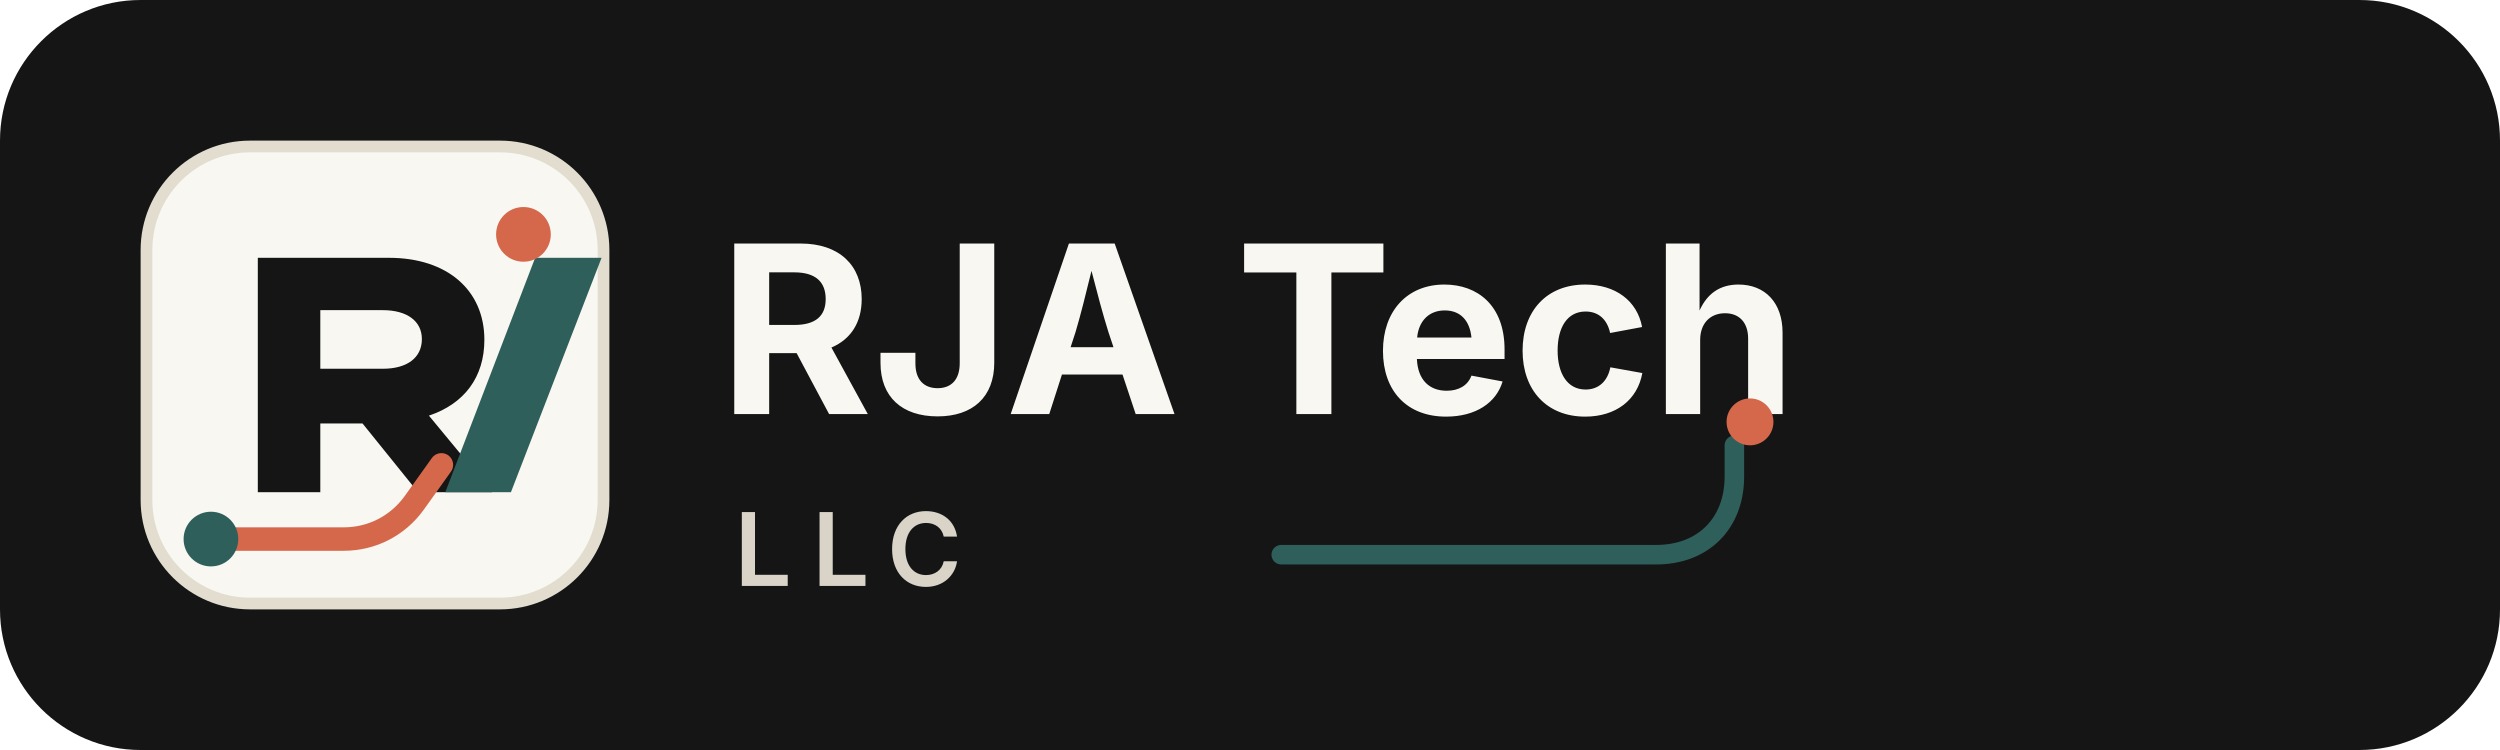
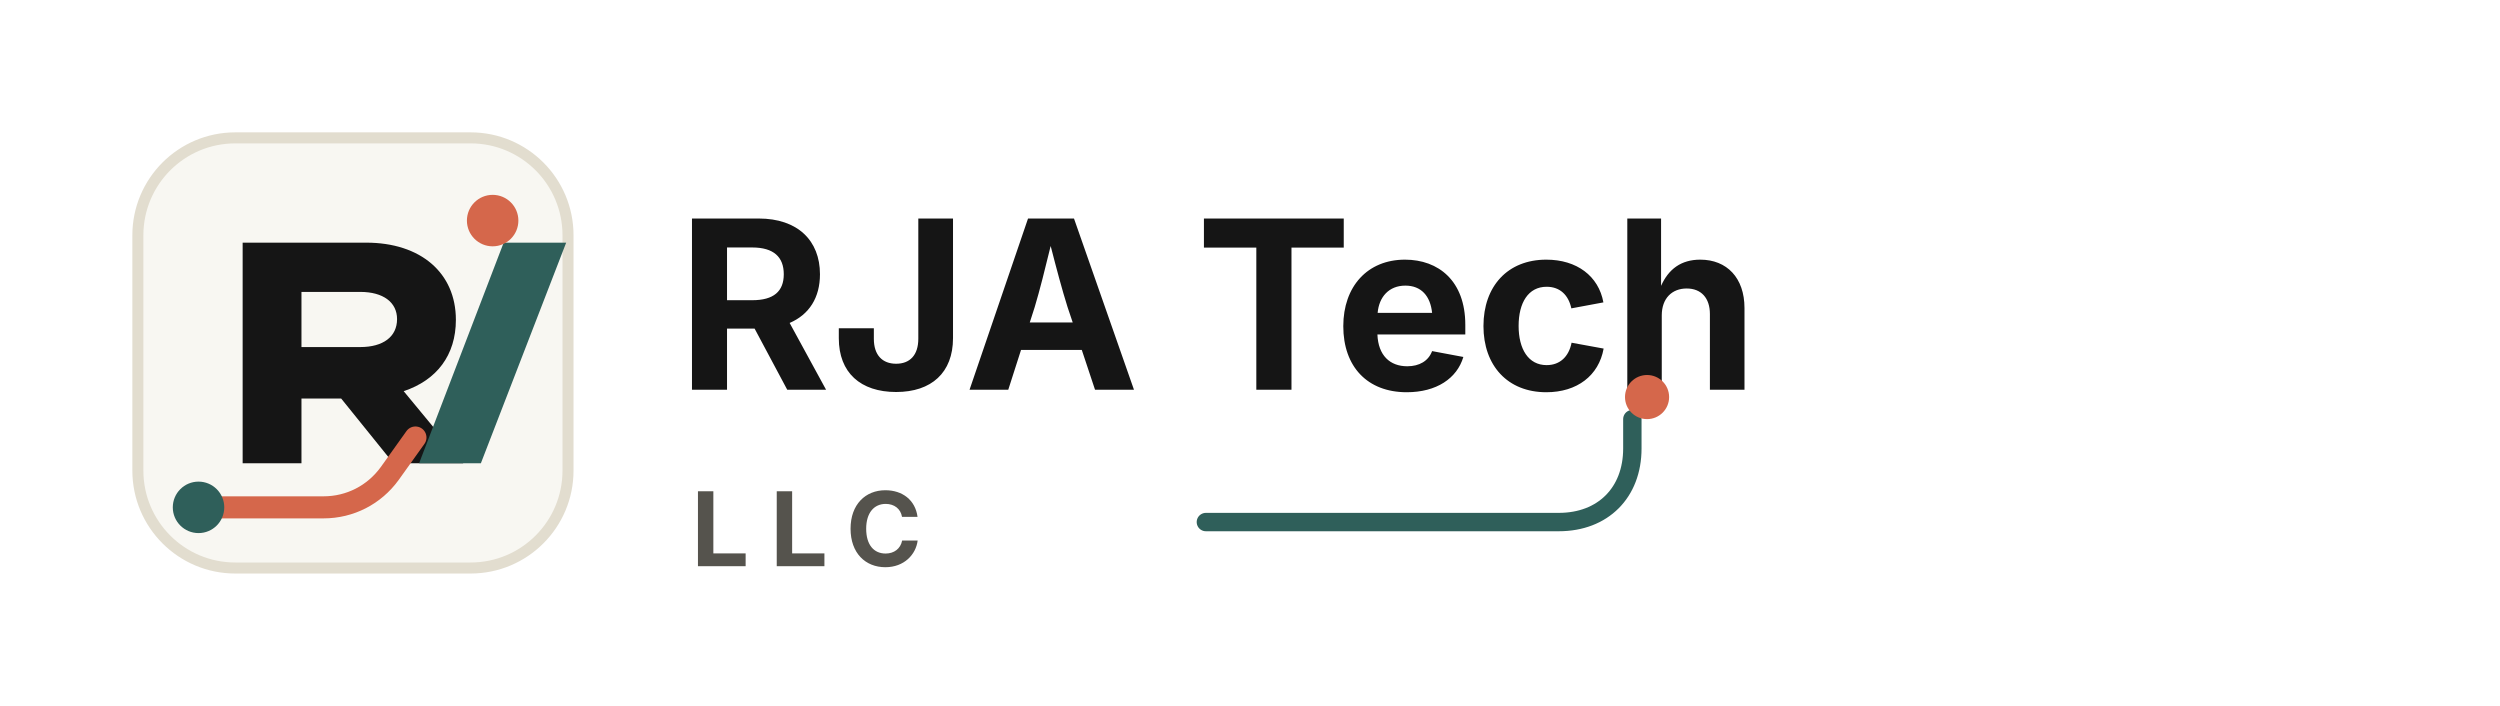
- <svg xmlns="http://www.w3.org/2000/svg" width="320" height="96" viewBox="0 0 320 96" fill="none" role="img" aria-labelledby="title desc">
-   <rect width="320" height="96" rx="18" fill="#151515" />
+ <svg xmlns="http://www.w3.org/2000/svg" width="340" height="96" viewBox="0 0 340 96" fill="none" role="img" aria-labelledby="title desc">
  <g transform="translate(18 18)">
    <rect x="0.75" y="0.75" width="58.5" height="58.5" rx="13.25" fill="#F8F7F2" stroke="#E2DDCF" stroke-width="1.5" />
    <path d="M15 45V15h16.8c7.4 0 12.2 4.1 12.2 10.5 0 4.8-2.6 8.2-7.1 9.7L45 45h-9.5l-7.1-8.8H23V45h-8Zm8-15.8h8c3.1 0 5-1.4 5-3.8 0-2.3-1.9-3.7-5-3.7h-8v7.5Z" fill="#151515" />
    <path d="M39 45 50.5 15H59L47.4 45H39Z" fill="#2F5F5A" />
    <path d="M8 51h18c3.6 0 6.9-1.7 9-4.6l3.5-4.9" stroke="#D5674B" stroke-width="3" stroke-linecap="round" />
    <circle cx="49" cy="12" r="3.5" fill="#D5674B" />
    <circle cx="9" cy="51" r="3.5" fill="#2F5F5A" />
  </g>
  <g transform="translate(92 27)">
-     <text x="0" y="26" fill="#F8F7F2" font-family="Inter, Arial, Helvetica, sans-serif" font-size="30" font-weight="750" letter-spacing="0">RJA Tech</text>
-     <text x="2" y="48" fill="#D9D4C7" font-family="Inter, Arial, Helvetica, sans-serif" font-size="13" font-weight="600" letter-spacing="2.6">LLC</text>
+     <text x="0" y="26" fill="#151515" font-family="Inter, Arial, Helvetica, sans-serif" font-size="32" font-weight="750" letter-spacing="0">RJA Tech</text>
+     <text x="2" y="50" fill="#55534D" font-family="Inter, Arial, Helvetica, sans-serif" font-size="14" font-weight="650" letter-spacing="2.8">LLC</text>
    <path d="M72 44h48c6 0 10-4 10-10v-4" stroke="#2F5F5A" stroke-width="2.5" stroke-linecap="round" />
    <circle cx="132" cy="27" r="3" fill="#D5674B" />
  </g>
</svg>
